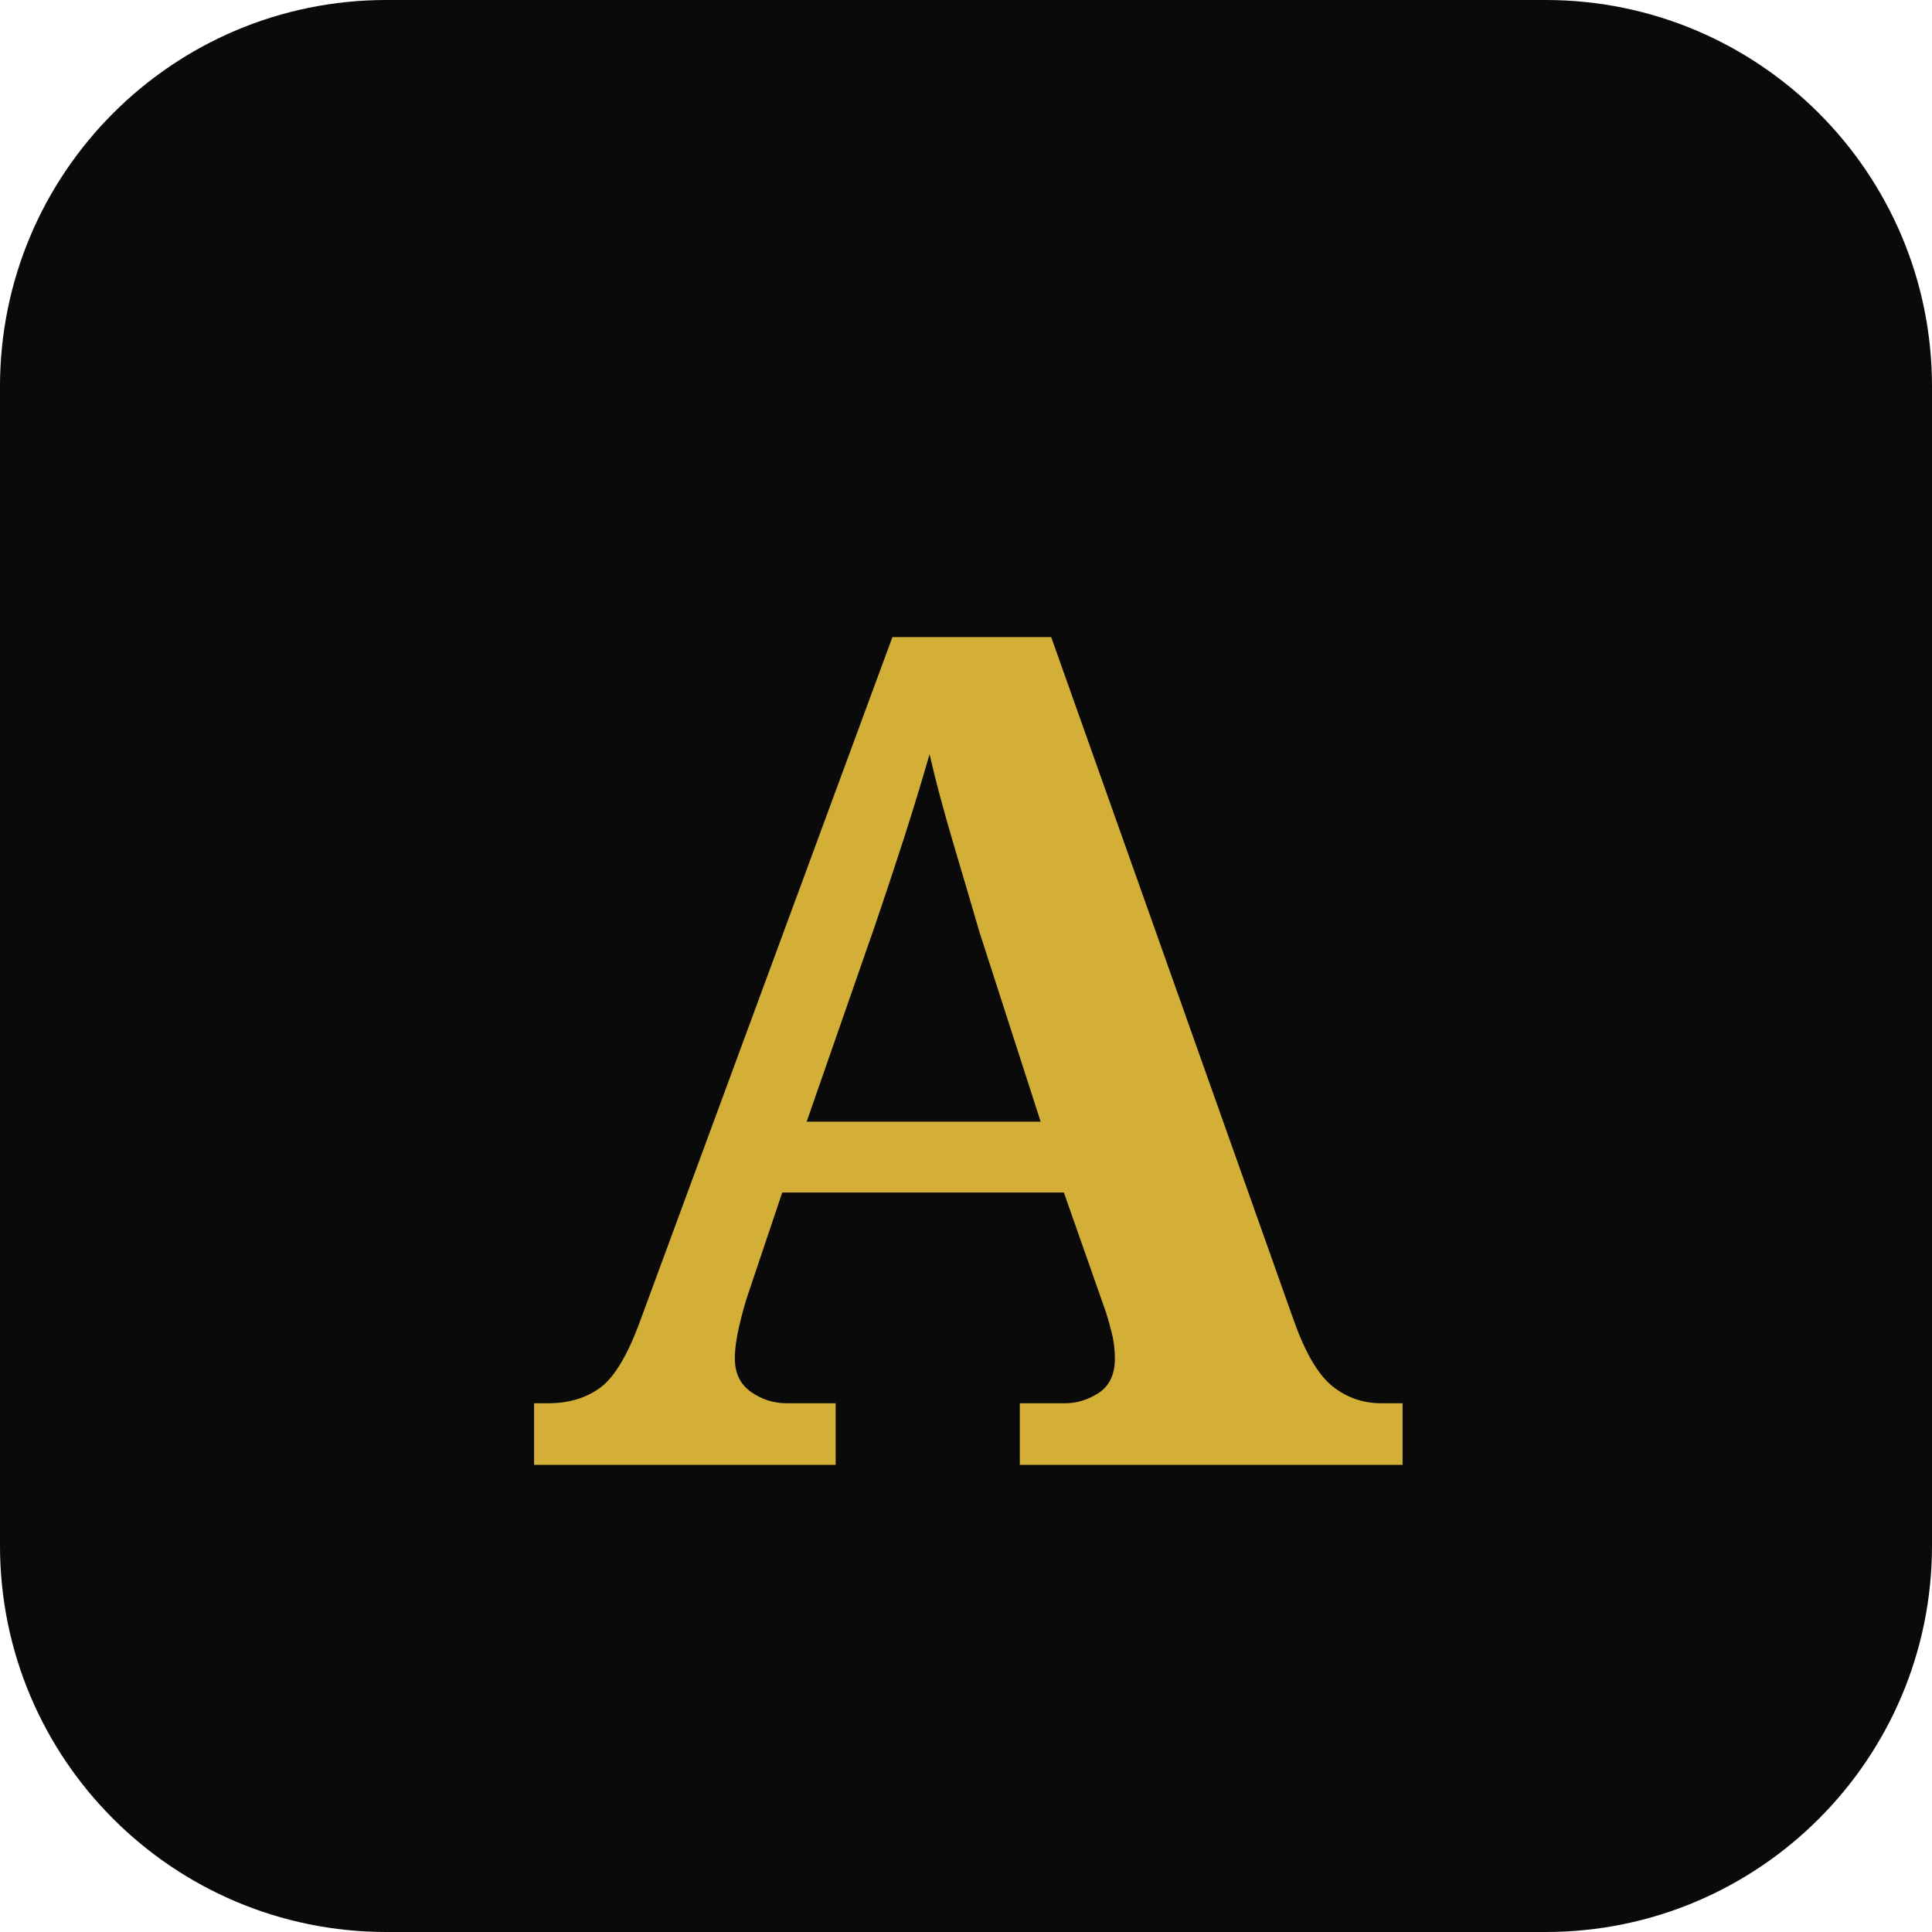
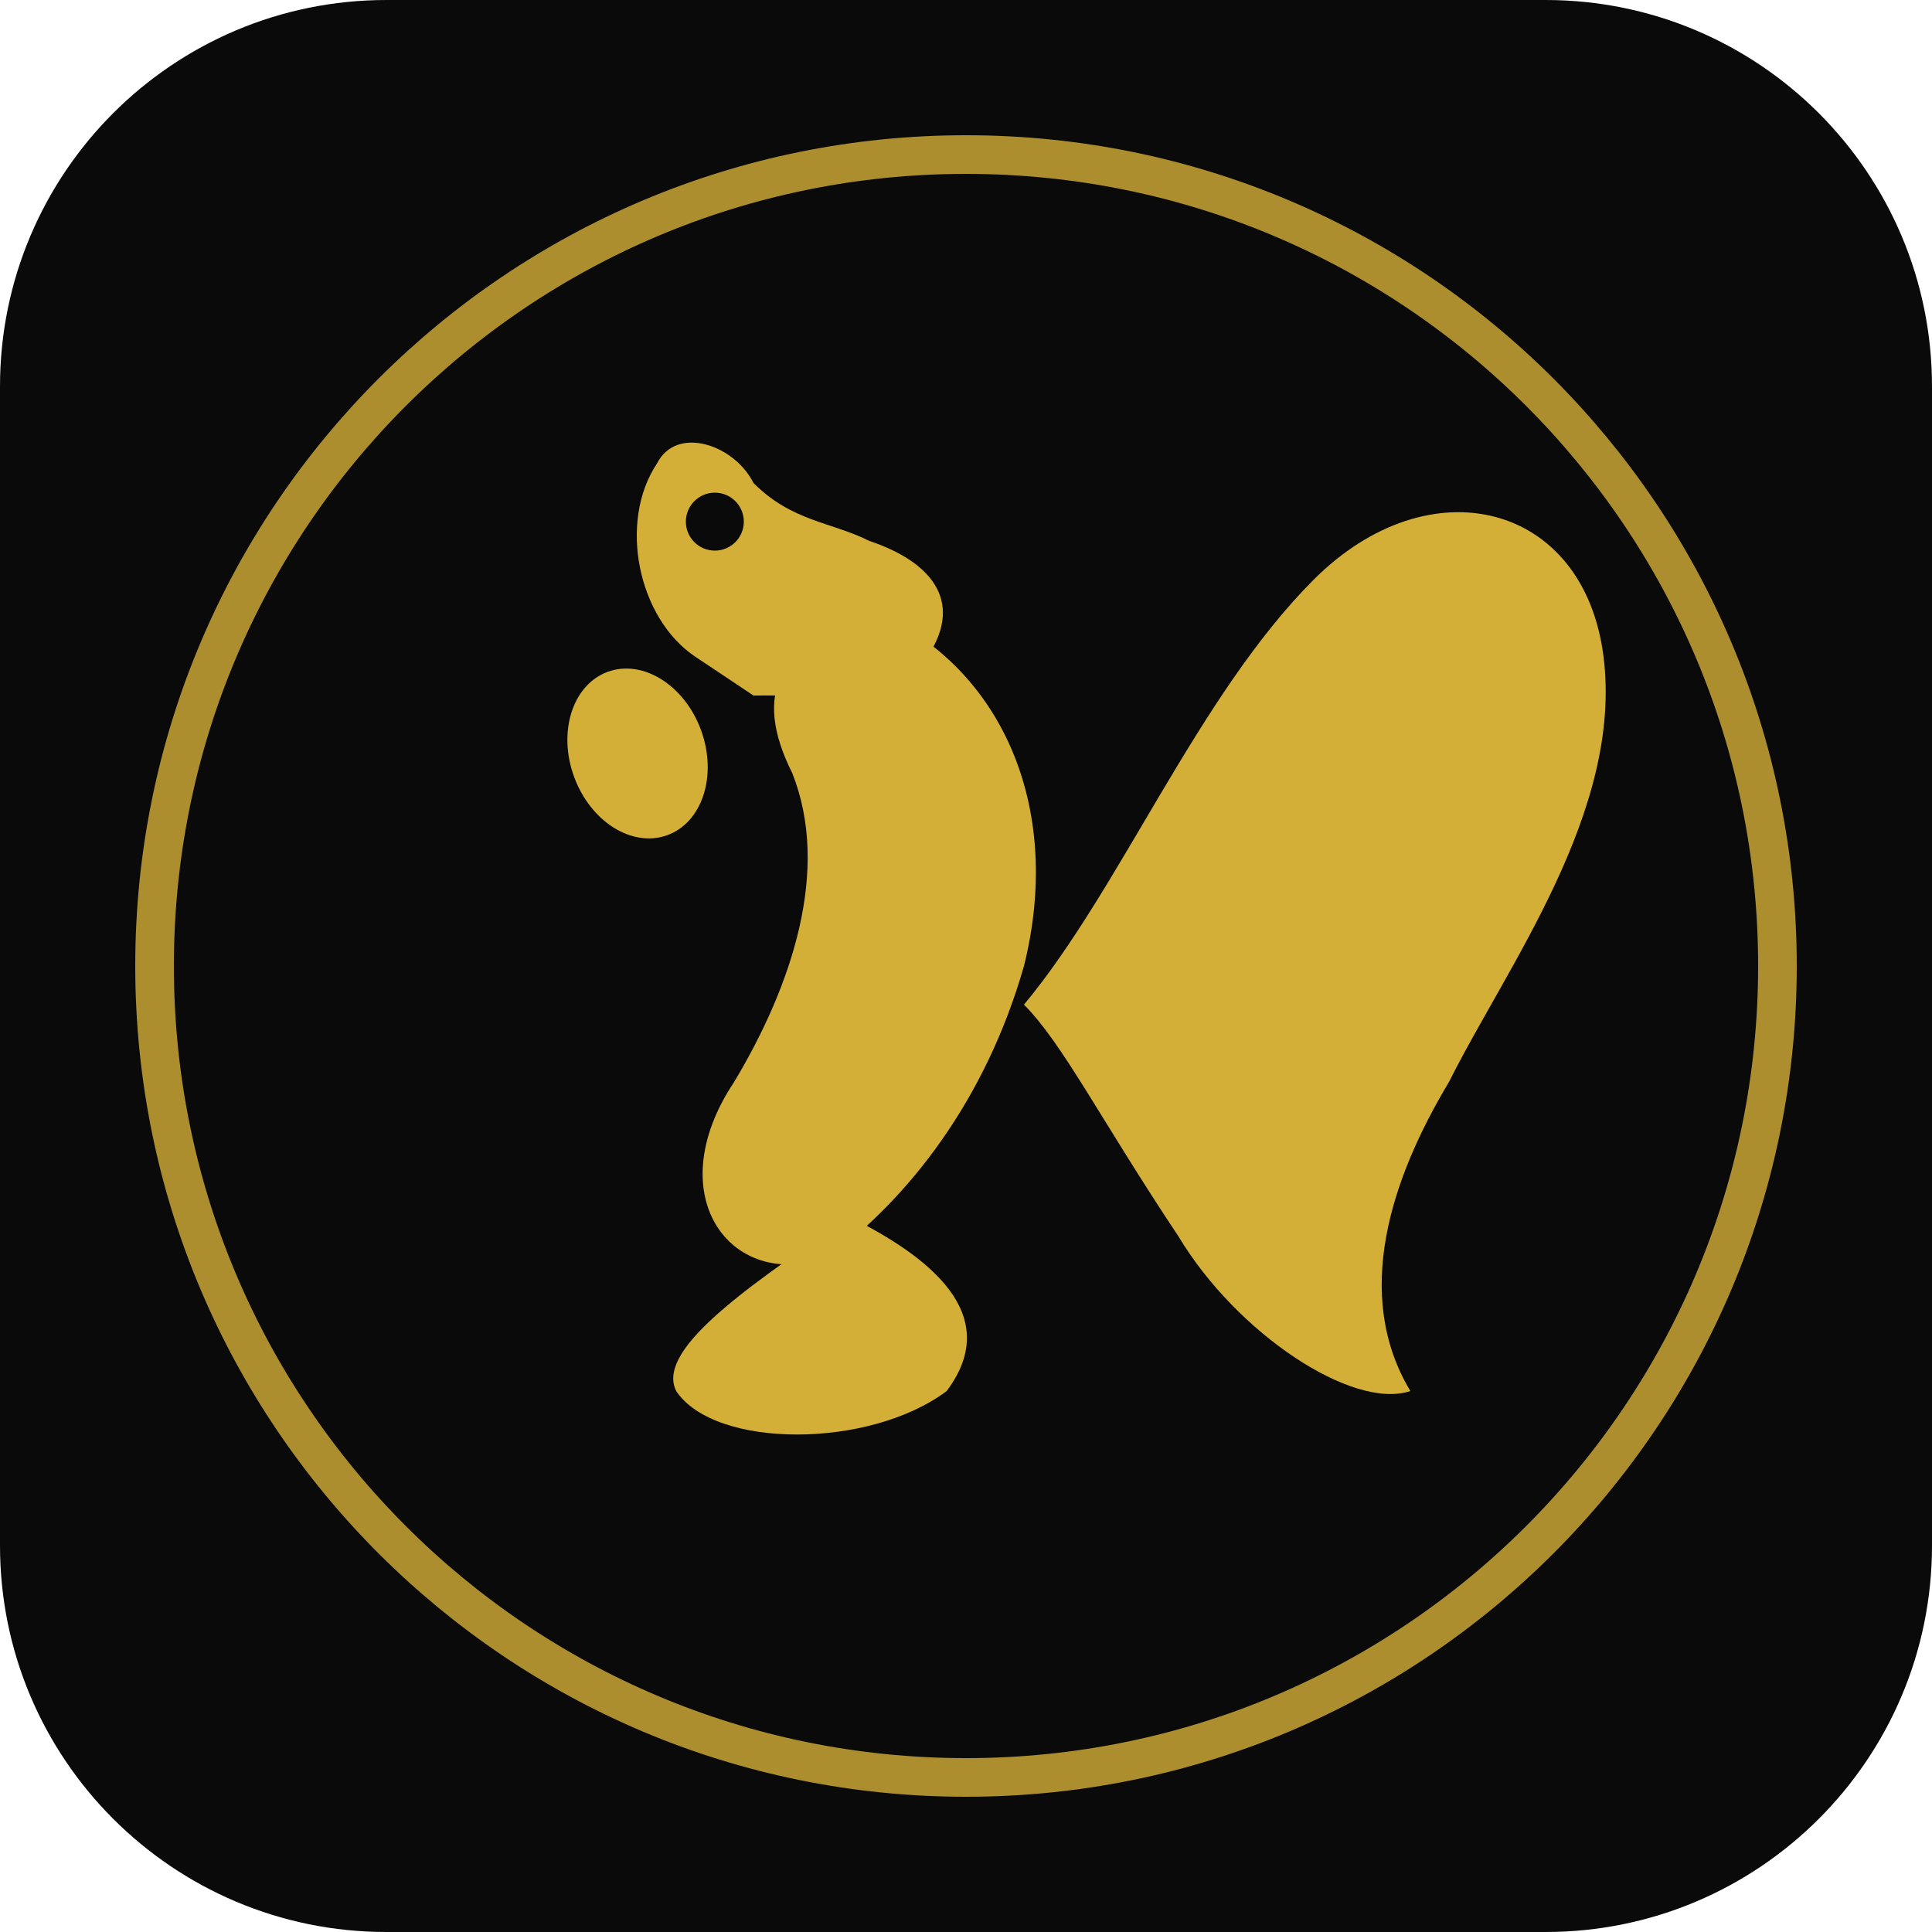
<svg xmlns="http://www.w3.org/2000/svg" viewBox="0 0 100 100">
  <rect width="100" height="100" rx="20" fill="#0A0A0A" />
-   <text x="50%" y="55%" dominant-baseline="middle" text-anchor="middle" font-family="serif" font-size="60" font-weight="bold" fill="#D4AF37">A</text>
+   <circle cx="50" cy="50" r="42" stroke="#D4AF37" stroke-width="2" fill="none" opacity="0.8" />
+   <path d="M 36 34 C 33 32, 32 27, 34 24 C 35 22, 38 23, 39 25 C 41 27, 43 27, 45 28 C 48 29, 50 31, 48 34 C 46 36, 42 36, 39 36 Z" fill="#D4AF37" />
+   <circle cx="37" cy="27" r="1.5" fill="#0A0A0A" />
+   <ellipse cx="33" cy="39" rx="3.5" ry="4.5" transform="rotate(-20 33 39)" fill="#D4AF37" />
+   <path d="M 46 32 C 52 35, 55 42, 53 50 C 51 57, 47 62, 43 65 C 38 67, 34 62, 38 56 C 41 51, 43 45, 41 40 C 39 36, 40 33, 46 32 Z" fill="#D4AF37" />
+   <path d="M 44 63 C 48 65, 52 68, 49 72 C 45 75, 37 75, 35 72 C 34 70, 38 67, 44 63 Z" fill="#D4AF37" />
+   <path d="M 53 52 C 58 46, 62 36, 68 30 C 74 24, 82 26, 83 34 C 84 42, 78 50, 75 56 C 72 61, 70 67, 73 72 C 70 73, 64 69, 61 64 C 57 58, 55 54, 53 52 Z" fill="#D4AF37" />
</svg>
